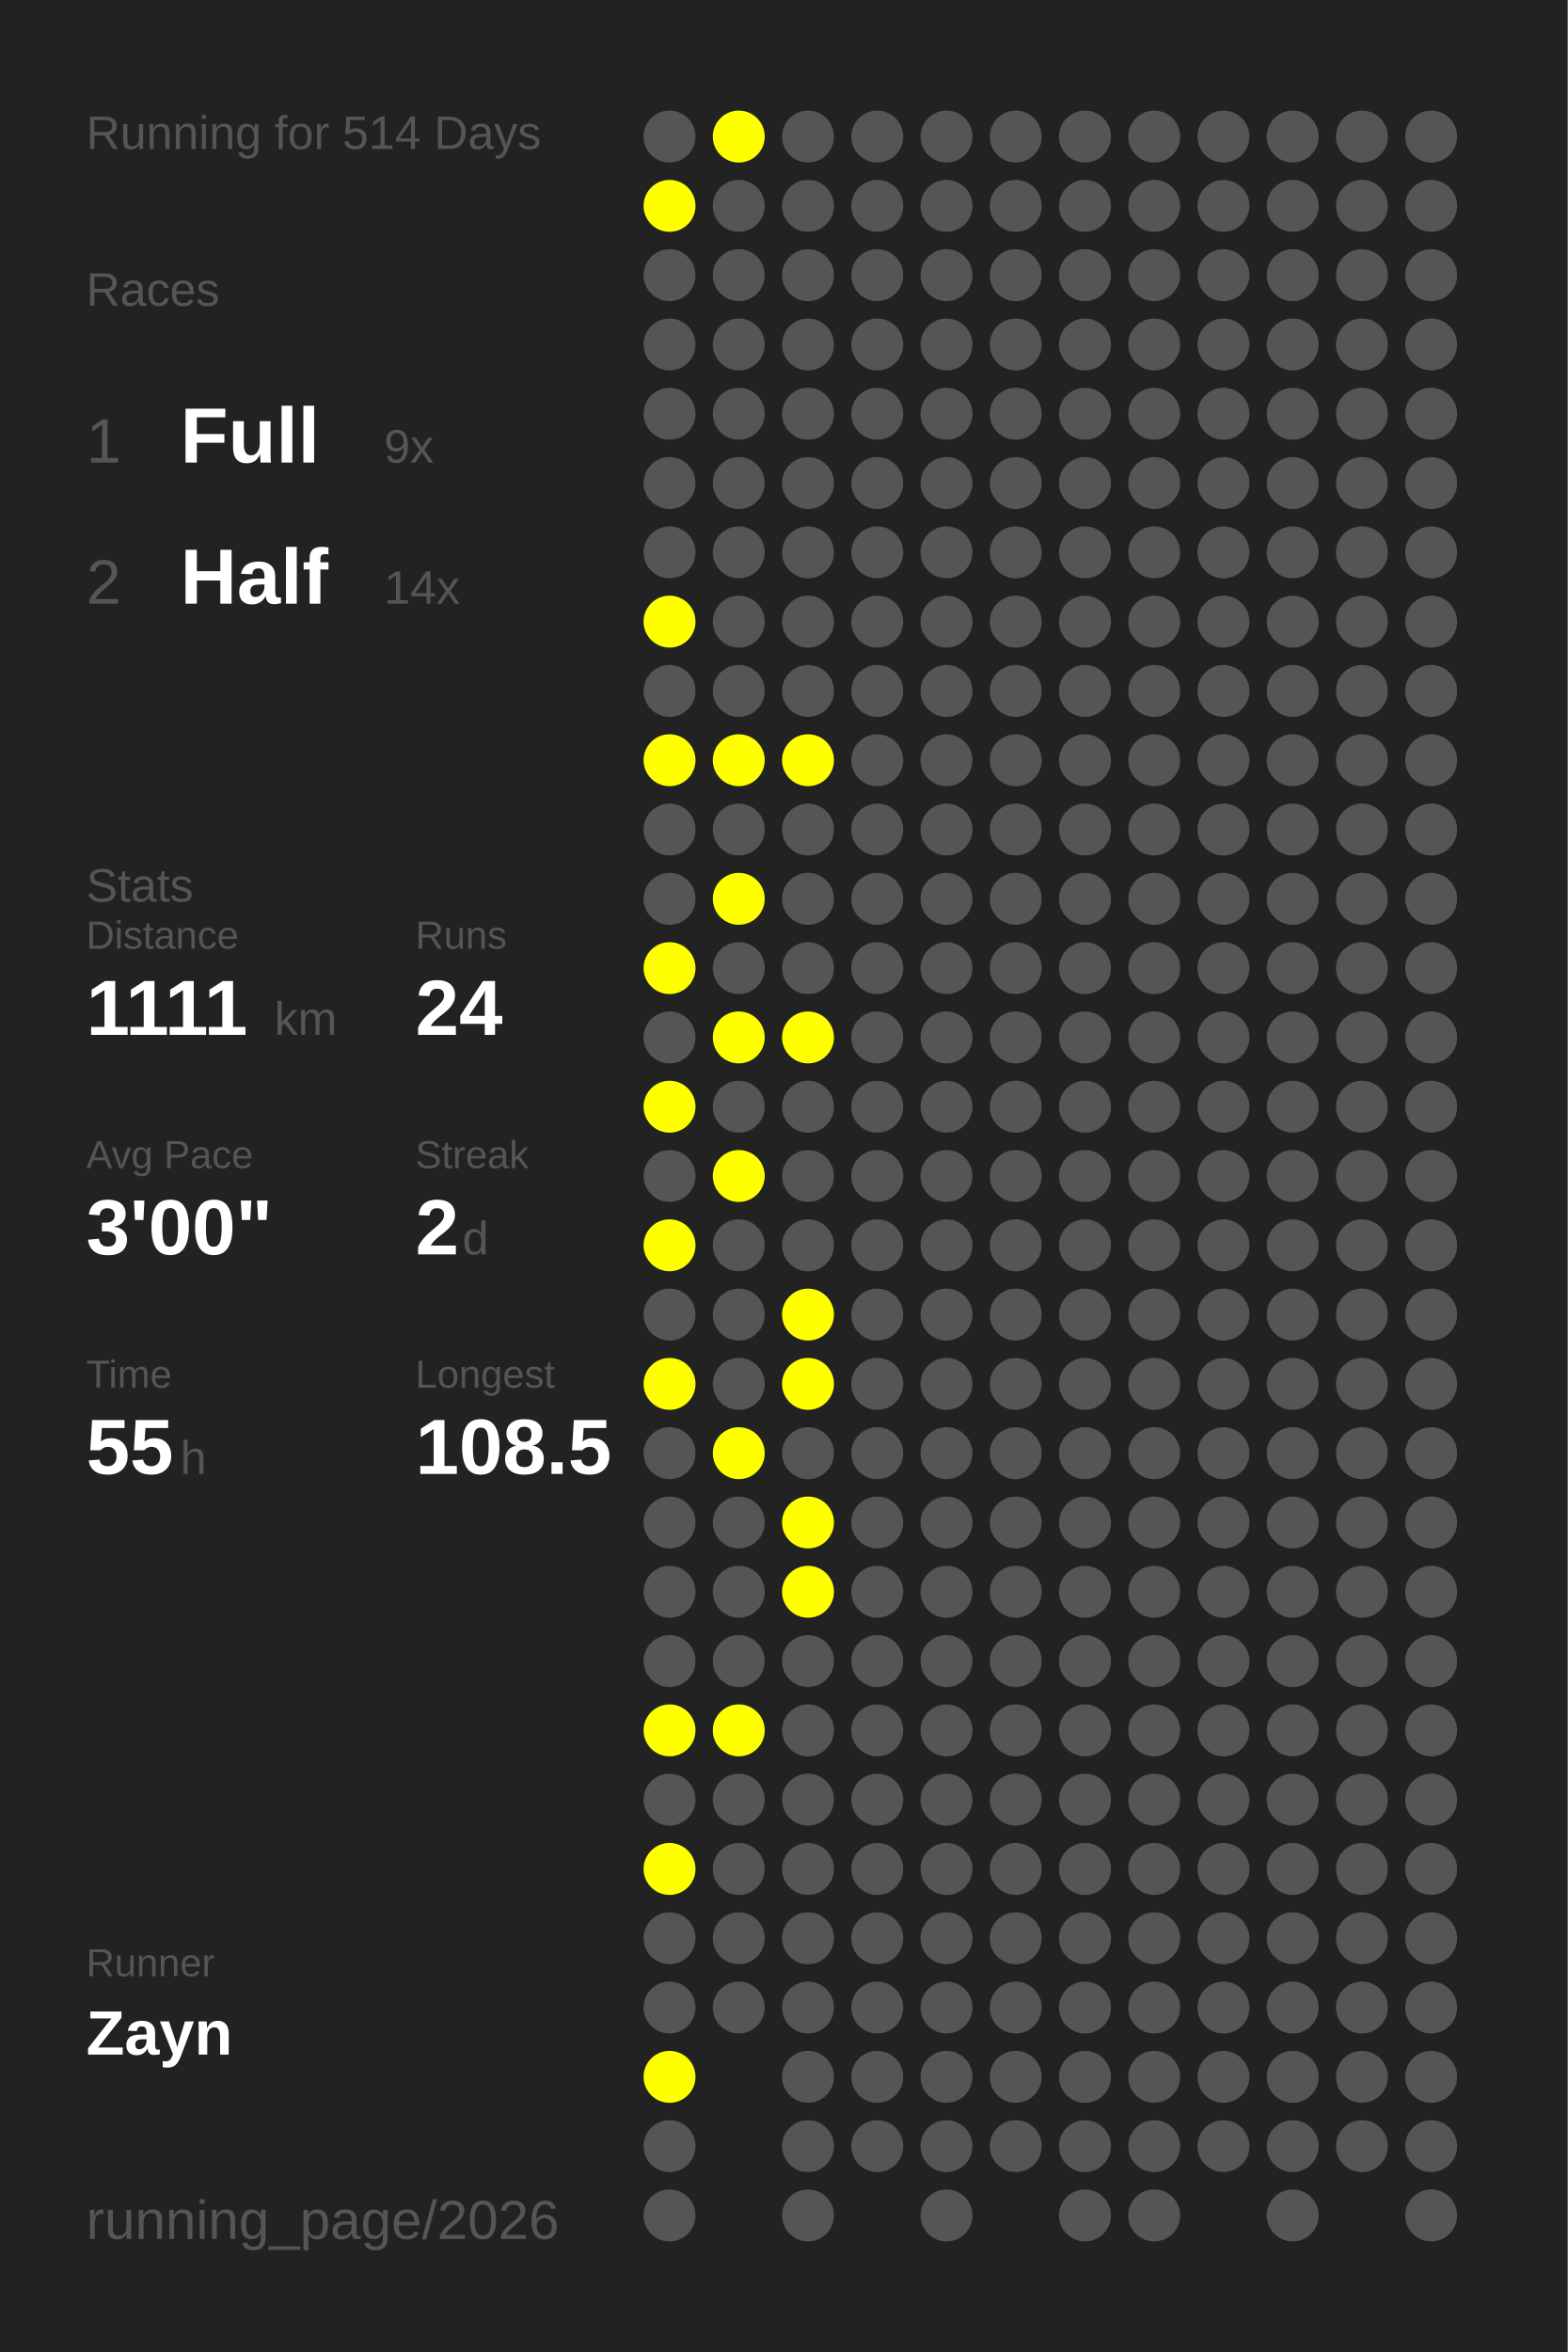
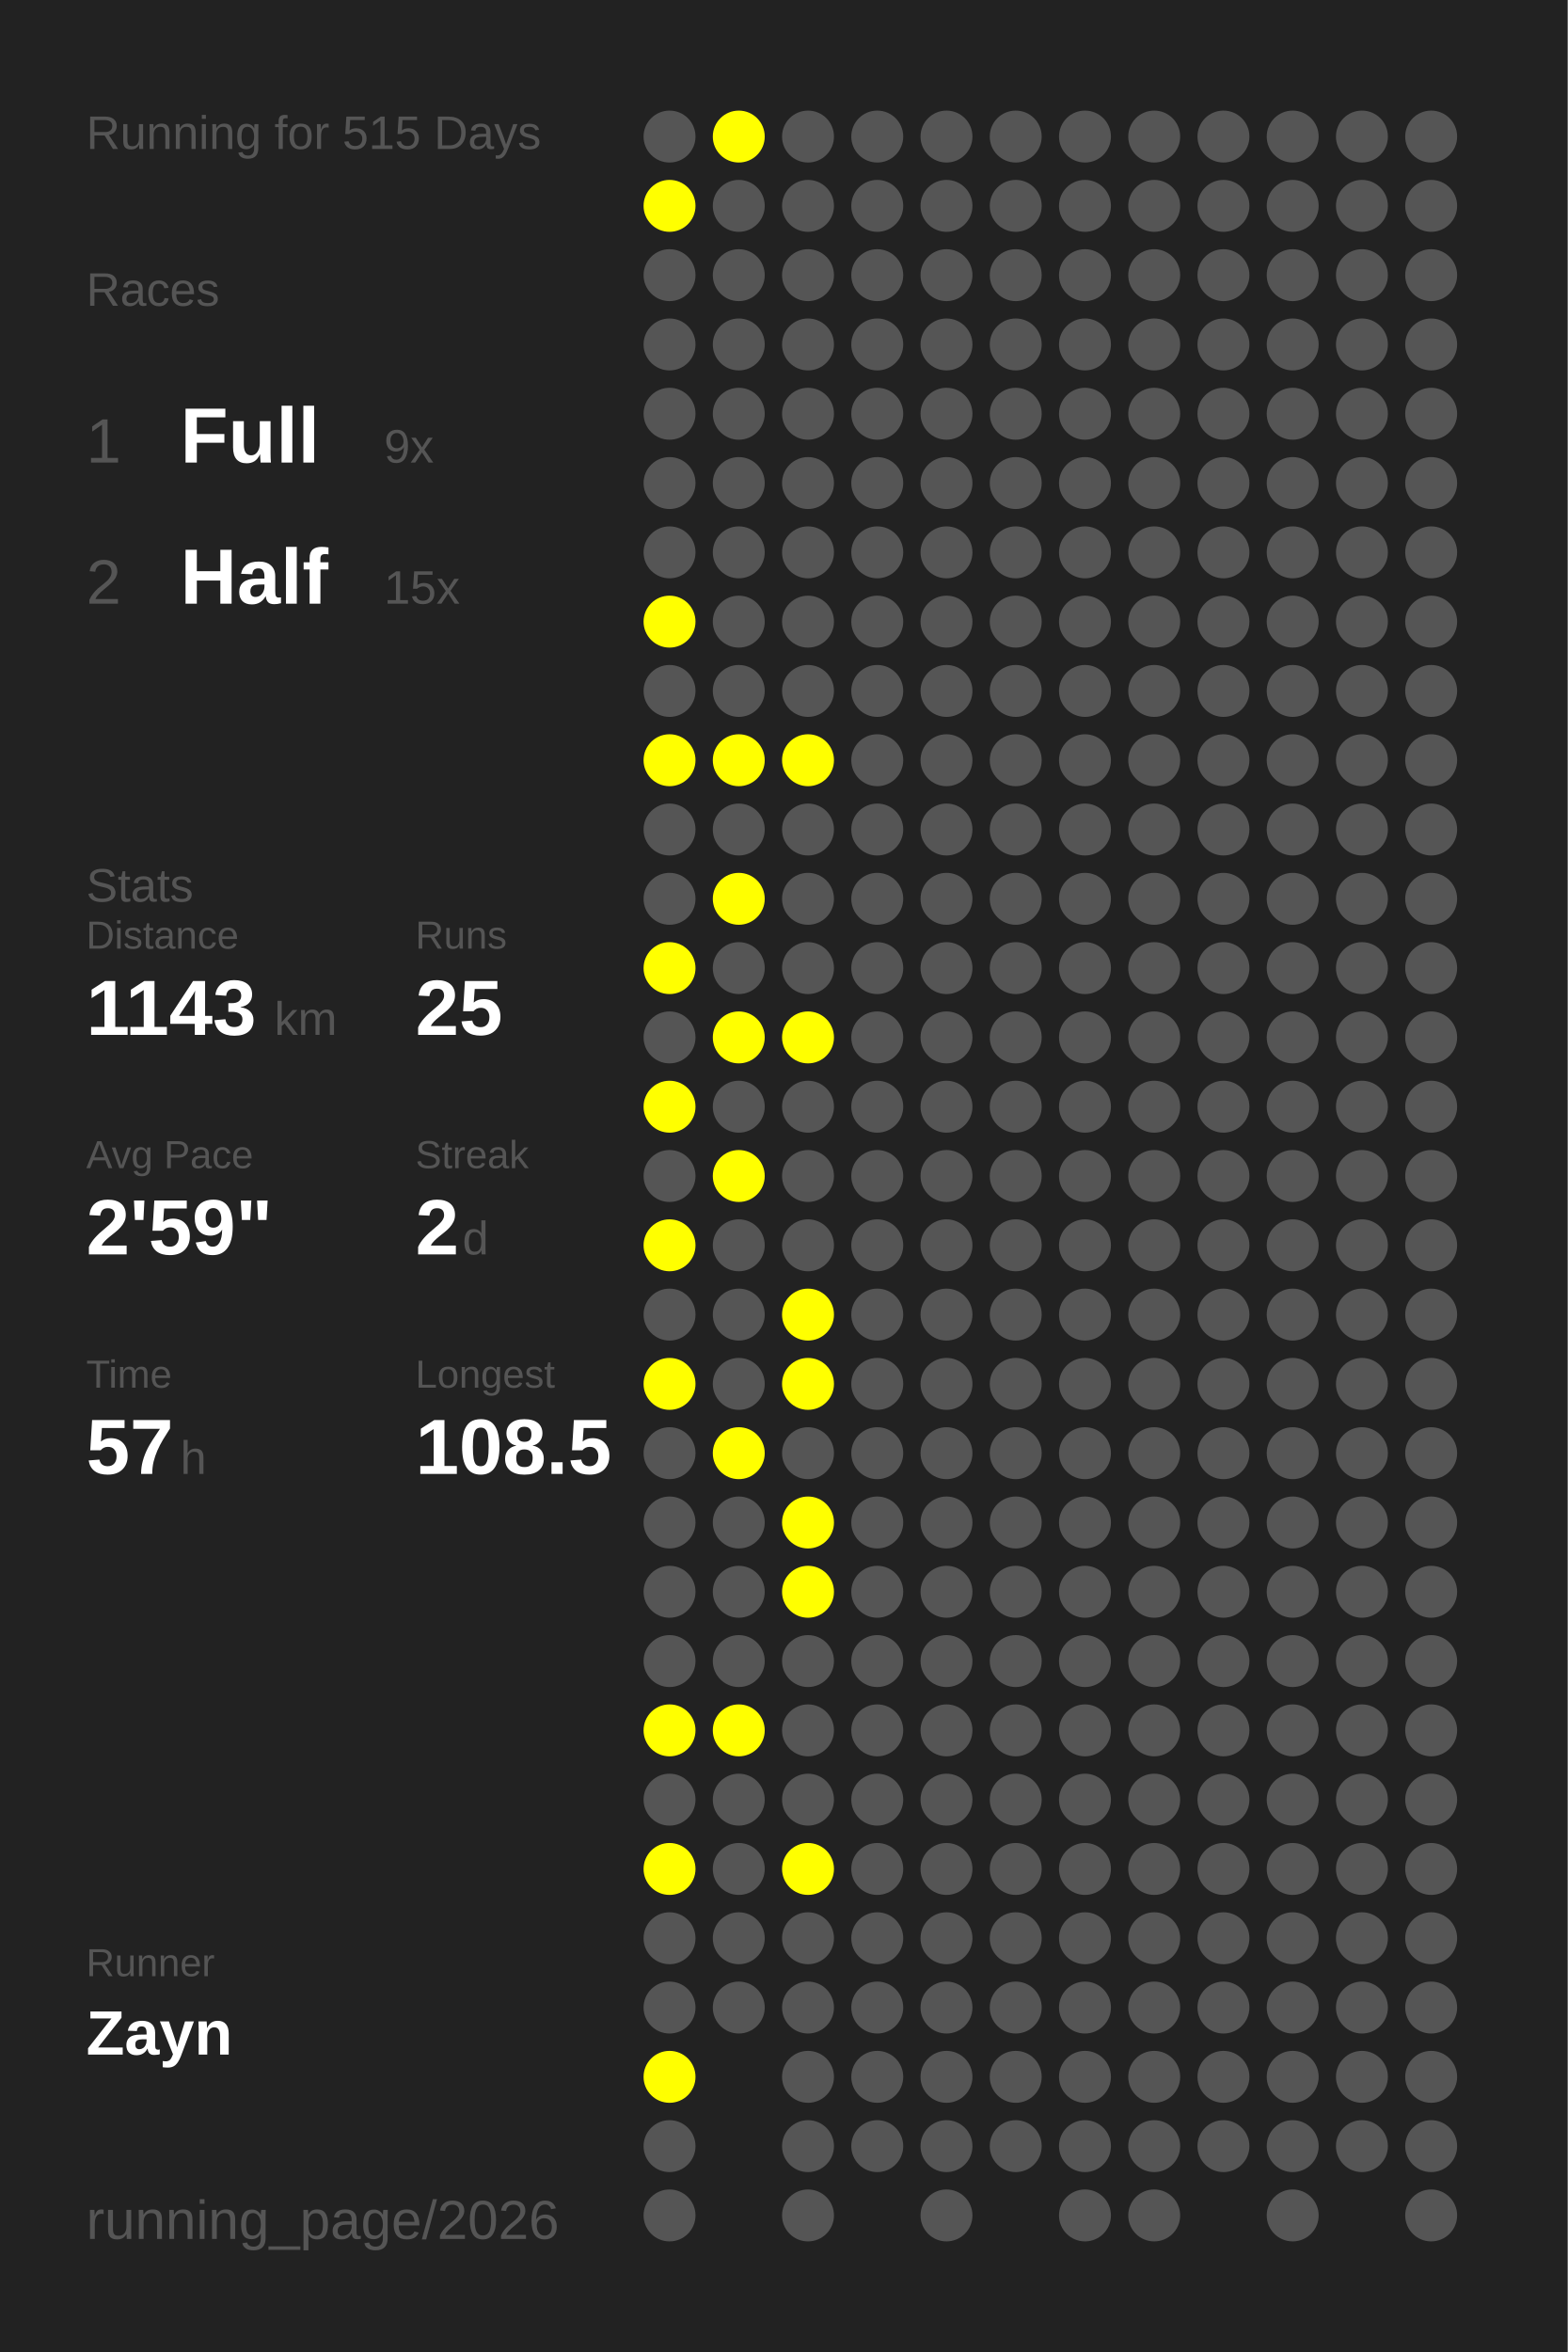
<svg xmlns="http://www.w3.org/2000/svg" baseProfile="full" height="300mm" version="1.1" viewBox="0,0,200,300" width="200mm">
  <defs />
  <rect fill="#222222" height="300" width="200" x="0" y="0" />
-   <text fill="#555555" style="font-size:6px; font-family:Arial;" x="11" y="19">Running for 514 Days</text>
+   <text fill="#555555" style="font-size:6px; font-family:Arial;" x="11" y="19">Running for 515 Days</text>
  <text fill="#555555" style="font-size:6px; font-family:Arial;" x="11" y="39">Races</text>
  <text fill="#555555" style="font-size:8px; font-family:Arial;" x="11" y="59">1</text>
  <text fill="#FFFFFF" style="font-size:10px; font-family:Arial; font-weight:bold;" x="23" y="59">Full</text>
  <text fill="#555555" style="font-size:6px; font-family:Arial;" x="49" y="59">9x</text>
  <text fill="#555555" style="font-size:8px; font-family:Arial;" x="11" y="77">2</text>
  <text fill="#FFFFFF" style="font-size:10px; font-family:Arial; font-weight:bold;" x="23" y="77">Half</text>
-   <text fill="#555555" style="font-size:6px; font-family:Arial;" x="49" y="77">14x</text>
+   <text fill="#555555" style="font-size:6px; font-family:Arial;" x="49" y="77">15x</text>
  <text fill="#555555" style="font-size:6px; font-family:Arial;" x="11" y="115">Stats</text>
  <text fill="#555555" style="font-size:5px; font-family:Arial;" x="11" y="121">Distance</text>
-   <text fill="#FFFFFF" style="font-size:10px; font-family:Arial; font-weight:bold;" x="11" y="132">1111</text>
+   <text fill="#FFFFFF" style="font-size:10px; font-family:Arial; font-weight:bold;" x="11" y="132">1143</text>
  <text fill="#555555" style="font-size:6px; font-family:Arial;" x="35" y="132">km</text>
  <text fill="#555555" style="font-size:5px; font-family:Arial;" x="53" y="121">Runs</text>
-   <text fill="#FFFFFF" style="font-size:10px; font-family:Arial; font-weight:bold;" x="53" y="132">24</text>
+   <text fill="#FFFFFF" style="font-size:10px; font-family:Arial; font-weight:bold;" x="53" y="132">25</text>
  <text fill="#555555" style="font-size:5px; font-family:Arial;" x="11" y="149">Avg Pace</text>
-   <text fill="#FFFFFF" style="font-size:10px; font-family:Arial; font-weight:bold;" x="11" y="160">3'00"</text>
+   <text fill="#FFFFFF" style="font-size:10px; font-family:Arial; font-weight:bold;" x="11" y="160">2'59"</text>
  <text fill="#555555" style="font-size:5px; font-family:Arial;" x="53" y="149">Streak</text>
  <text fill="#FFFFFF" style="font-size:10px; font-family:Arial; font-weight:bold;" x="53" y="160">2</text>
  <text fill="#555555" style="font-size:6px; font-family:Arial;" x="59" y="160">d</text>
  <text fill="#555555" style="font-size:5px; font-family:Arial;" x="11" y="177">Time</text>
-   <text fill="#FFFFFF" style="font-size:10px; font-family:Arial; font-weight:bold;" x="11" y="188">55</text>
+   <text fill="#FFFFFF" style="font-size:10px; font-family:Arial; font-weight:bold;" x="11" y="188">57</text>
  <text fill="#555555" style="font-size:6px; font-family:Arial;" x="23" y="188">h</text>
  <text fill="#555555" style="font-size:5px; font-family:Arial;" x="53" y="177">Longest</text>
  <text fill="#FFFFFF" style="font-size:10px; font-family:Arial; font-weight:bold;" x="53" y="188">108.5</text>
  <text fill="#555555" style="font-size:5px; font-family:Arial;" x="11" y="252.065">Runner</text>
  <text fill="#FFFFFF" style="font-size:8px; font-family:Arial; font-weight:bold;" x="11" y="262.065">Zayn</text>
  <text fill="#555555" style="font-size:7px; font-family:Arial;" x="11" y="285.581">running_page/2026</text>
  <circle cx="85.417" cy="17.419" fill="#555555" r="3.312" />
  <circle cx="85.417" cy="26.258" fill="#FFFF00" r="3.312" />
  <circle cx="85.417" cy="35.097" fill="#555555" r="3.312" />
  <circle cx="85.417" cy="43.935" fill="#555555" r="3.312" />
  <circle cx="85.417" cy="52.774" fill="#555555" r="3.312" />
  <circle cx="85.417" cy="61.613" fill="#555555" r="3.312" />
  <circle cx="85.417" cy="70.452" fill="#555555" r="3.312" />
  <circle cx="85.417" cy="79.29" fill="#FFFF00" r="3.312" />
  <circle cx="85.417" cy="88.129" fill="#555555" r="3.312" />
  <circle cx="85.417" cy="96.968" fill="#FFFF00" r="3.312" />
  <circle cx="85.417" cy="105.806" fill="#555555" r="3.312" />
  <circle cx="85.417" cy="114.645" fill="#555555" r="3.312" />
  <circle cx="85.417" cy="123.484" fill="#FFFF00" r="3.312" />
  <circle cx="85.417" cy="132.323" fill="#555555" r="3.312" />
  <circle cx="85.417" cy="141.161" fill="#FFFF00" r="3.312" />
  <circle cx="85.417" cy="150" fill="#555555" r="3.312" />
  <circle cx="85.417" cy="158.839" fill="#FFFF00" r="3.312" />
  <circle cx="85.417" cy="167.677" fill="#555555" r="3.312" />
  <circle cx="85.417" cy="176.516" fill="#FFFF00" r="3.312" />
  <circle cx="85.417" cy="185.355" fill="#555555" r="3.312" />
  <circle cx="85.417" cy="194.194" fill="#555555" r="3.312" />
  <circle cx="85.417" cy="203.032" fill="#555555" r="3.312" />
  <circle cx="85.417" cy="211.871" fill="#555555" r="3.312" />
  <circle cx="85.417" cy="220.71" fill="#FFFF00" r="3.312" />
  <circle cx="85.417" cy="229.548" fill="#555555" r="3.312" />
  <circle cx="85.417" cy="238.387" fill="#FFFF00" r="3.312" />
  <circle cx="85.417" cy="247.226" fill="#555555" r="3.312" />
  <circle cx="85.417" cy="256.065" fill="#555555" r="3.312" />
  <circle cx="85.417" cy="264.903" fill="#FFFF00" r="3.312" />
  <circle cx="85.417" cy="273.742" fill="#555555" r="3.312" />
  <circle cx="85.417" cy="282.581" fill="#555555" r="3.312" />
  <circle cx="94.25" cy="17.419" fill="#FFFF00" r="3.312" />
  <circle cx="94.25" cy="26.258" fill="#555555" r="3.312" />
  <circle cx="94.25" cy="35.097" fill="#555555" r="3.312" />
  <circle cx="94.25" cy="43.935" fill="#555555" r="3.312" />
  <circle cx="94.25" cy="52.774" fill="#555555" r="3.312" />
  <circle cx="94.25" cy="61.613" fill="#555555" r="3.312" />
  <circle cx="94.25" cy="70.452" fill="#555555" r="3.312" />
  <circle cx="94.25" cy="79.29" fill="#555555" r="3.312" />
  <circle cx="94.25" cy="88.129" fill="#555555" r="3.312" />
  <circle cx="94.25" cy="96.968" fill="#FFFF00" r="3.312" />
  <circle cx="94.25" cy="105.806" fill="#555555" r="3.312" />
  <circle cx="94.25" cy="114.645" fill="#FFFF00" r="3.312" />
  <circle cx="94.25" cy="123.484" fill="#555555" r="3.312" />
  <circle cx="94.25" cy="132.323" fill="#FFFF00" r="3.312" />
  <circle cx="94.25" cy="141.161" fill="#555555" r="3.312" />
  <circle cx="94.25" cy="150" fill="#FFFF00" r="3.312" />
  <circle cx="94.25" cy="158.839" fill="#555555" r="3.312" />
  <circle cx="94.25" cy="167.677" fill="#555555" r="3.312" />
  <circle cx="94.25" cy="176.516" fill="#555555" r="3.312" />
  <circle cx="94.25" cy="185.355" fill="#FFFF00" r="3.312" />
  <circle cx="94.25" cy="194.194" fill="#555555" r="3.312" />
  <circle cx="94.25" cy="203.032" fill="#555555" r="3.312" />
  <circle cx="94.25" cy="211.871" fill="#555555" r="3.312" />
  <circle cx="94.25" cy="220.71" fill="#FFFF00" r="3.312" />
  <circle cx="94.25" cy="229.548" fill="#555555" r="3.312" />
  <circle cx="94.25" cy="238.387" fill="#555555" r="3.312" />
  <circle cx="94.25" cy="247.226" fill="#555555" r="3.312" />
  <circle cx="94.25" cy="256.065" fill="#555555" r="3.312" />
  <circle cx="103.083" cy="17.419" fill="#555555" r="3.312" />
  <circle cx="103.083" cy="26.258" fill="#555555" r="3.312" />
  <circle cx="103.083" cy="35.097" fill="#555555" r="3.312" />
  <circle cx="103.083" cy="43.935" fill="#555555" r="3.312" />
  <circle cx="103.083" cy="52.774" fill="#555555" r="3.312" />
  <circle cx="103.083" cy="61.613" fill="#555555" r="3.312" />
  <circle cx="103.083" cy="70.452" fill="#555555" r="3.312" />
  <circle cx="103.083" cy="79.29" fill="#555555" r="3.312" />
  <circle cx="103.083" cy="88.129" fill="#555555" r="3.312" />
  <circle cx="103.083" cy="96.968" fill="#FFFF00" r="3.312" />
  <circle cx="103.083" cy="105.806" fill="#555555" r="3.312" />
  <circle cx="103.083" cy="114.645" fill="#555555" r="3.312" />
  <circle cx="103.083" cy="123.484" fill="#555555" r="3.312" />
  <circle cx="103.083" cy="132.323" fill="#FFFF00" r="3.312" />
  <circle cx="103.083" cy="141.161" fill="#555555" r="3.312" />
  <circle cx="103.083" cy="150" fill="#555555" r="3.312" />
  <circle cx="103.083" cy="158.839" fill="#555555" r="3.312" />
  <circle cx="103.083" cy="167.677" fill="#FFFF00" r="3.312" />
  <circle cx="103.083" cy="176.516" fill="#FFFF00" r="3.312" />
  <circle cx="103.083" cy="185.355" fill="#555555" r="3.312" />
  <circle cx="103.083" cy="194.194" fill="#FFFF00" r="3.312" />
  <circle cx="103.083" cy="203.032" fill="#FFFF00" r="3.312" />
  <circle cx="103.083" cy="211.871" fill="#555555" r="3.312" />
  <circle cx="103.083" cy="220.71" fill="#555555" r="3.312" />
  <circle cx="103.083" cy="229.548" fill="#555555" r="3.312" />
-   <circle cx="103.083" cy="238.387" fill="#555555" r="3.312" />
+   <circle cx="103.083" cy="238.387" fill="#FFFF00" r="3.312" />
  <circle cx="103.083" cy="247.226" fill="#555555" r="3.312" />
  <circle cx="103.083" cy="256.065" fill="#555555" r="3.312" />
  <circle cx="103.083" cy="264.903" fill="#555555" r="3.312" />
  <circle cx="103.083" cy="273.742" fill="#555555" r="3.312" />
  <circle cx="103.083" cy="282.581" fill="#555555" r="3.312" />
  <circle cx="111.917" cy="17.419" fill="#555555" r="3.312" />
  <circle cx="111.917" cy="26.258" fill="#555555" r="3.312" />
  <circle cx="111.917" cy="35.097" fill="#555555" r="3.312" />
  <circle cx="111.917" cy="43.935" fill="#555555" r="3.312" />
  <circle cx="111.917" cy="52.774" fill="#555555" r="3.312" />
  <circle cx="111.917" cy="61.613" fill="#555555" r="3.312" />
  <circle cx="111.917" cy="70.452" fill="#555555" r="3.312" />
  <circle cx="111.917" cy="79.29" fill="#555555" r="3.312" />
  <circle cx="111.917" cy="88.129" fill="#555555" r="3.312" />
  <circle cx="111.917" cy="96.968" fill="#555555" r="3.312" />
  <circle cx="111.917" cy="105.806" fill="#555555" r="3.312" />
  <circle cx="111.917" cy="114.645" fill="#555555" r="3.312" />
  <circle cx="111.917" cy="123.484" fill="#555555" r="3.312" />
  <circle cx="111.917" cy="132.323" fill="#555555" r="3.312" />
  <circle cx="111.917" cy="141.161" fill="#555555" r="3.312" />
  <circle cx="111.917" cy="150" fill="#555555" r="3.312" />
  <circle cx="111.917" cy="158.839" fill="#555555" r="3.312" />
  <circle cx="111.917" cy="167.677" fill="#555555" r="3.312" />
  <circle cx="111.917" cy="176.516" fill="#555555" r="3.312" />
  <circle cx="111.917" cy="185.355" fill="#555555" r="3.312" />
  <circle cx="111.917" cy="194.194" fill="#555555" r="3.312" />
  <circle cx="111.917" cy="203.032" fill="#555555" r="3.312" />
  <circle cx="111.917" cy="211.871" fill="#555555" r="3.312" />
  <circle cx="111.917" cy="220.71" fill="#555555" r="3.312" />
  <circle cx="111.917" cy="229.548" fill="#555555" r="3.312" />
  <circle cx="111.917" cy="238.387" fill="#555555" r="3.312" />
  <circle cx="111.917" cy="247.226" fill="#555555" r="3.312" />
  <circle cx="111.917" cy="256.065" fill="#555555" r="3.312" />
  <circle cx="111.917" cy="264.903" fill="#555555" r="3.312" />
  <circle cx="111.917" cy="273.742" fill="#555555" r="3.312" />
  <circle cx="120.75" cy="17.419" fill="#555555" r="3.312" />
  <circle cx="120.75" cy="26.258" fill="#555555" r="3.312" />
  <circle cx="120.75" cy="35.097" fill="#555555" r="3.312" />
  <circle cx="120.75" cy="43.935" fill="#555555" r="3.312" />
  <circle cx="120.75" cy="52.774" fill="#555555" r="3.312" />
  <circle cx="120.75" cy="61.613" fill="#555555" r="3.312" />
  <circle cx="120.75" cy="70.452" fill="#555555" r="3.312" />
  <circle cx="120.75" cy="79.29" fill="#555555" r="3.312" />
  <circle cx="120.75" cy="88.129" fill="#555555" r="3.312" />
  <circle cx="120.75" cy="96.968" fill="#555555" r="3.312" />
  <circle cx="120.75" cy="105.806" fill="#555555" r="3.312" />
  <circle cx="120.75" cy="114.645" fill="#555555" r="3.312" />
  <circle cx="120.75" cy="123.484" fill="#555555" r="3.312" />
  <circle cx="120.75" cy="132.323" fill="#555555" r="3.312" />
  <circle cx="120.75" cy="141.161" fill="#555555" r="3.312" />
  <circle cx="120.75" cy="150" fill="#555555" r="3.312" />
  <circle cx="120.75" cy="158.839" fill="#555555" r="3.312" />
  <circle cx="120.75" cy="167.677" fill="#555555" r="3.312" />
  <circle cx="120.75" cy="176.516" fill="#555555" r="3.312" />
  <circle cx="120.75" cy="185.355" fill="#555555" r="3.312" />
  <circle cx="120.75" cy="194.194" fill="#555555" r="3.312" />
  <circle cx="120.75" cy="203.032" fill="#555555" r="3.312" />
  <circle cx="120.75" cy="211.871" fill="#555555" r="3.312" />
  <circle cx="120.75" cy="220.71" fill="#555555" r="3.312" />
  <circle cx="120.75" cy="229.548" fill="#555555" r="3.312" />
  <circle cx="120.75" cy="238.387" fill="#555555" r="3.312" />
  <circle cx="120.75" cy="247.226" fill="#555555" r="3.312" />
  <circle cx="120.75" cy="256.065" fill="#555555" r="3.312" />
  <circle cx="120.75" cy="264.903" fill="#555555" r="3.312" />
  <circle cx="120.75" cy="273.742" fill="#555555" r="3.312" />
  <circle cx="120.75" cy="282.581" fill="#555555" r="3.312" />
  <circle cx="129.583" cy="17.419" fill="#555555" r="3.312" />
  <circle cx="129.583" cy="26.258" fill="#555555" r="3.312" />
  <circle cx="129.583" cy="35.097" fill="#555555" r="3.312" />
  <circle cx="129.583" cy="43.935" fill="#555555" r="3.312" />
  <circle cx="129.583" cy="52.774" fill="#555555" r="3.312" />
  <circle cx="129.583" cy="61.613" fill="#555555" r="3.312" />
  <circle cx="129.583" cy="70.452" fill="#555555" r="3.312" />
  <circle cx="129.583" cy="79.29" fill="#555555" r="3.312" />
  <circle cx="129.583" cy="88.129" fill="#555555" r="3.312" />
  <circle cx="129.583" cy="96.968" fill="#555555" r="3.312" />
  <circle cx="129.583" cy="105.806" fill="#555555" r="3.312" />
  <circle cx="129.583" cy="114.645" fill="#555555" r="3.312" />
  <circle cx="129.583" cy="123.484" fill="#555555" r="3.312" />
  <circle cx="129.583" cy="132.323" fill="#555555" r="3.312" />
  <circle cx="129.583" cy="141.161" fill="#555555" r="3.312" />
  <circle cx="129.583" cy="150" fill="#555555" r="3.312" />
  <circle cx="129.583" cy="158.839" fill="#555555" r="3.312" />
  <circle cx="129.583" cy="167.677" fill="#555555" r="3.312" />
  <circle cx="129.583" cy="176.516" fill="#555555" r="3.312" />
  <circle cx="129.583" cy="185.355" fill="#555555" r="3.312" />
  <circle cx="129.583" cy="194.194" fill="#555555" r="3.312" />
  <circle cx="129.583" cy="203.032" fill="#555555" r="3.312" />
  <circle cx="129.583" cy="211.871" fill="#555555" r="3.312" />
  <circle cx="129.583" cy="220.71" fill="#555555" r="3.312" />
  <circle cx="129.583" cy="229.548" fill="#555555" r="3.312" />
  <circle cx="129.583" cy="238.387" fill="#555555" r="3.312" />
  <circle cx="129.583" cy="247.226" fill="#555555" r="3.312" />
  <circle cx="129.583" cy="256.065" fill="#555555" r="3.312" />
  <circle cx="129.583" cy="264.903" fill="#555555" r="3.312" />
  <circle cx="129.583" cy="273.742" fill="#555555" r="3.312" />
  <circle cx="138.417" cy="17.419" fill="#555555" r="3.312" />
  <circle cx="138.417" cy="26.258" fill="#555555" r="3.312" />
  <circle cx="138.417" cy="35.097" fill="#555555" r="3.312" />
  <circle cx="138.417" cy="43.935" fill="#555555" r="3.312" />
  <circle cx="138.417" cy="52.774" fill="#555555" r="3.312" />
  <circle cx="138.417" cy="61.613" fill="#555555" r="3.312" />
  <circle cx="138.417" cy="70.452" fill="#555555" r="3.312" />
  <circle cx="138.417" cy="79.29" fill="#555555" r="3.312" />
  <circle cx="138.417" cy="88.129" fill="#555555" r="3.312" />
  <circle cx="138.417" cy="96.968" fill="#555555" r="3.312" />
  <circle cx="138.417" cy="105.806" fill="#555555" r="3.312" />
  <circle cx="138.417" cy="114.645" fill="#555555" r="3.312" />
  <circle cx="138.417" cy="123.484" fill="#555555" r="3.312" />
  <circle cx="138.417" cy="132.323" fill="#555555" r="3.312" />
  <circle cx="138.417" cy="141.161" fill="#555555" r="3.312" />
  <circle cx="138.417" cy="150" fill="#555555" r="3.312" />
  <circle cx="138.417" cy="158.839" fill="#555555" r="3.312" />
  <circle cx="138.417" cy="167.677" fill="#555555" r="3.312" />
  <circle cx="138.417" cy="176.516" fill="#555555" r="3.312" />
  <circle cx="138.417" cy="185.355" fill="#555555" r="3.312" />
  <circle cx="138.417" cy="194.194" fill="#555555" r="3.312" />
  <circle cx="138.417" cy="203.032" fill="#555555" r="3.312" />
  <circle cx="138.417" cy="211.871" fill="#555555" r="3.312" />
  <circle cx="138.417" cy="220.71" fill="#555555" r="3.312" />
  <circle cx="138.417" cy="229.548" fill="#555555" r="3.312" />
  <circle cx="138.417" cy="238.387" fill="#555555" r="3.312" />
  <circle cx="138.417" cy="247.226" fill="#555555" r="3.312" />
  <circle cx="138.417" cy="256.065" fill="#555555" r="3.312" />
  <circle cx="138.417" cy="264.903" fill="#555555" r="3.312" />
  <circle cx="138.417" cy="273.742" fill="#555555" r="3.312" />
  <circle cx="138.417" cy="282.581" fill="#555555" r="3.312" />
  <circle cx="147.25" cy="17.419" fill="#555555" r="3.312" />
  <circle cx="147.25" cy="26.258" fill="#555555" r="3.312" />
  <circle cx="147.25" cy="35.097" fill="#555555" r="3.312" />
  <circle cx="147.25" cy="43.935" fill="#555555" r="3.312" />
  <circle cx="147.25" cy="52.774" fill="#555555" r="3.312" />
  <circle cx="147.25" cy="61.613" fill="#555555" r="3.312" />
  <circle cx="147.25" cy="70.452" fill="#555555" r="3.312" />
  <circle cx="147.25" cy="79.29" fill="#555555" r="3.312" />
  <circle cx="147.25" cy="88.129" fill="#555555" r="3.312" />
  <circle cx="147.25" cy="96.968" fill="#555555" r="3.312" />
  <circle cx="147.25" cy="105.806" fill="#555555" r="3.312" />
  <circle cx="147.25" cy="114.645" fill="#555555" r="3.312" />
  <circle cx="147.25" cy="123.484" fill="#555555" r="3.312" />
  <circle cx="147.25" cy="132.323" fill="#555555" r="3.312" />
  <circle cx="147.25" cy="141.161" fill="#555555" r="3.312" />
  <circle cx="147.25" cy="150" fill="#555555" r="3.312" />
  <circle cx="147.25" cy="158.839" fill="#555555" r="3.312" />
  <circle cx="147.25" cy="167.677" fill="#555555" r="3.312" />
  <circle cx="147.25" cy="176.516" fill="#555555" r="3.312" />
  <circle cx="147.25" cy="185.355" fill="#555555" r="3.312" />
  <circle cx="147.25" cy="194.194" fill="#555555" r="3.312" />
  <circle cx="147.25" cy="203.032" fill="#555555" r="3.312" />
  <circle cx="147.25" cy="211.871" fill="#555555" r="3.312" />
  <circle cx="147.25" cy="220.71" fill="#555555" r="3.312" />
  <circle cx="147.25" cy="229.548" fill="#555555" r="3.312" />
  <circle cx="147.25" cy="238.387" fill="#555555" r="3.312" />
  <circle cx="147.25" cy="247.226" fill="#555555" r="3.312" />
  <circle cx="147.25" cy="256.065" fill="#555555" r="3.312" />
  <circle cx="147.25" cy="264.903" fill="#555555" r="3.312" />
  <circle cx="147.25" cy="273.742" fill="#555555" r="3.312" />
  <circle cx="147.25" cy="282.581" fill="#555555" r="3.312" />
  <circle cx="156.083" cy="17.419" fill="#555555" r="3.312" />
  <circle cx="156.083" cy="26.258" fill="#555555" r="3.312" />
  <circle cx="156.083" cy="35.097" fill="#555555" r="3.312" />
  <circle cx="156.083" cy="43.935" fill="#555555" r="3.312" />
  <circle cx="156.083" cy="52.774" fill="#555555" r="3.312" />
  <circle cx="156.083" cy="61.613" fill="#555555" r="3.312" />
  <circle cx="156.083" cy="70.452" fill="#555555" r="3.312" />
  <circle cx="156.083" cy="79.29" fill="#555555" r="3.312" />
  <circle cx="156.083" cy="88.129" fill="#555555" r="3.312" />
  <circle cx="156.083" cy="96.968" fill="#555555" r="3.312" />
  <circle cx="156.083" cy="105.806" fill="#555555" r="3.312" />
  <circle cx="156.083" cy="114.645" fill="#555555" r="3.312" />
  <circle cx="156.083" cy="123.484" fill="#555555" r="3.312" />
  <circle cx="156.083" cy="132.323" fill="#555555" r="3.312" />
  <circle cx="156.083" cy="141.161" fill="#555555" r="3.312" />
  <circle cx="156.083" cy="150" fill="#555555" r="3.312" />
  <circle cx="156.083" cy="158.839" fill="#555555" r="3.312" />
  <circle cx="156.083" cy="167.677" fill="#555555" r="3.312" />
  <circle cx="156.083" cy="176.516" fill="#555555" r="3.312" />
  <circle cx="156.083" cy="185.355" fill="#555555" r="3.312" />
  <circle cx="156.083" cy="194.194" fill="#555555" r="3.312" />
  <circle cx="156.083" cy="203.032" fill="#555555" r="3.312" />
  <circle cx="156.083" cy="211.871" fill="#555555" r="3.312" />
  <circle cx="156.083" cy="220.71" fill="#555555" r="3.312" />
  <circle cx="156.083" cy="229.548" fill="#555555" r="3.312" />
  <circle cx="156.083" cy="238.387" fill="#555555" r="3.312" />
  <circle cx="156.083" cy="247.226" fill="#555555" r="3.312" />
  <circle cx="156.083" cy="256.065" fill="#555555" r="3.312" />
  <circle cx="156.083" cy="264.903" fill="#555555" r="3.312" />
  <circle cx="156.083" cy="273.742" fill="#555555" r="3.312" />
  <circle cx="164.917" cy="17.419" fill="#555555" r="3.312" />
  <circle cx="164.917" cy="26.258" fill="#555555" r="3.312" />
  <circle cx="164.917" cy="35.097" fill="#555555" r="3.312" />
  <circle cx="164.917" cy="43.935" fill="#555555" r="3.312" />
  <circle cx="164.917" cy="52.774" fill="#555555" r="3.312" />
  <circle cx="164.917" cy="61.613" fill="#555555" r="3.312" />
  <circle cx="164.917" cy="70.452" fill="#555555" r="3.312" />
  <circle cx="164.917" cy="79.29" fill="#555555" r="3.312" />
  <circle cx="164.917" cy="88.129" fill="#555555" r="3.312" />
  <circle cx="164.917" cy="96.968" fill="#555555" r="3.312" />
  <circle cx="164.917" cy="105.806" fill="#555555" r="3.312" />
  <circle cx="164.917" cy="114.645" fill="#555555" r="3.312" />
  <circle cx="164.917" cy="123.484" fill="#555555" r="3.312" />
  <circle cx="164.917" cy="132.323" fill="#555555" r="3.312" />
  <circle cx="164.917" cy="141.161" fill="#555555" r="3.312" />
  <circle cx="164.917" cy="150" fill="#555555" r="3.312" />
  <circle cx="164.917" cy="158.839" fill="#555555" r="3.312" />
  <circle cx="164.917" cy="167.677" fill="#555555" r="3.312" />
  <circle cx="164.917" cy="176.516" fill="#555555" r="3.312" />
  <circle cx="164.917" cy="185.355" fill="#555555" r="3.312" />
  <circle cx="164.917" cy="194.194" fill="#555555" r="3.312" />
  <circle cx="164.917" cy="203.032" fill="#555555" r="3.312" />
  <circle cx="164.917" cy="211.871" fill="#555555" r="3.312" />
  <circle cx="164.917" cy="220.71" fill="#555555" r="3.312" />
  <circle cx="164.917" cy="229.548" fill="#555555" r="3.312" />
  <circle cx="164.917" cy="238.387" fill="#555555" r="3.312" />
  <circle cx="164.917" cy="247.226" fill="#555555" r="3.312" />
  <circle cx="164.917" cy="256.065" fill="#555555" r="3.312" />
  <circle cx="164.917" cy="264.903" fill="#555555" r="3.312" />
  <circle cx="164.917" cy="273.742" fill="#555555" r="3.312" />
  <circle cx="164.917" cy="282.581" fill="#555555" r="3.312" />
  <circle cx="173.75" cy="17.419" fill="#555555" r="3.312" />
  <circle cx="173.75" cy="26.258" fill="#555555" r="3.312" />
  <circle cx="173.75" cy="35.097" fill="#555555" r="3.312" />
  <circle cx="173.75" cy="43.935" fill="#555555" r="3.312" />
  <circle cx="173.75" cy="52.774" fill="#555555" r="3.312" />
  <circle cx="173.75" cy="61.613" fill="#555555" r="3.312" />
  <circle cx="173.75" cy="70.452" fill="#555555" r="3.312" />
  <circle cx="173.75" cy="79.29" fill="#555555" r="3.312" />
  <circle cx="173.75" cy="88.129" fill="#555555" r="3.312" />
  <circle cx="173.75" cy="96.968" fill="#555555" r="3.312" />
  <circle cx="173.75" cy="105.806" fill="#555555" r="3.312" />
  <circle cx="173.75" cy="114.645" fill="#555555" r="3.312" />
  <circle cx="173.75" cy="123.484" fill="#555555" r="3.312" />
  <circle cx="173.75" cy="132.323" fill="#555555" r="3.312" />
  <circle cx="173.75" cy="141.161" fill="#555555" r="3.312" />
  <circle cx="173.75" cy="150" fill="#555555" r="3.312" />
  <circle cx="173.75" cy="158.839" fill="#555555" r="3.312" />
  <circle cx="173.75" cy="167.677" fill="#555555" r="3.312" />
  <circle cx="173.75" cy="176.516" fill="#555555" r="3.312" />
  <circle cx="173.75" cy="185.355" fill="#555555" r="3.312" />
  <circle cx="173.75" cy="194.194" fill="#555555" r="3.312" />
  <circle cx="173.75" cy="203.032" fill="#555555" r="3.312" />
  <circle cx="173.75" cy="211.871" fill="#555555" r="3.312" />
  <circle cx="173.75" cy="220.71" fill="#555555" r="3.312" />
  <circle cx="173.75" cy="229.548" fill="#555555" r="3.312" />
  <circle cx="173.75" cy="238.387" fill="#555555" r="3.312" />
  <circle cx="173.75" cy="247.226" fill="#555555" r="3.312" />
  <circle cx="173.75" cy="256.065" fill="#555555" r="3.312" />
  <circle cx="173.75" cy="264.903" fill="#555555" r="3.312" />
  <circle cx="173.75" cy="273.742" fill="#555555" r="3.312" />
  <circle cx="182.583" cy="17.419" fill="#555555" r="3.312" />
  <circle cx="182.583" cy="26.258" fill="#555555" r="3.312" />
  <circle cx="182.583" cy="35.097" fill="#555555" r="3.312" />
  <circle cx="182.583" cy="43.935" fill="#555555" r="3.312" />
  <circle cx="182.583" cy="52.774" fill="#555555" r="3.312" />
  <circle cx="182.583" cy="61.613" fill="#555555" r="3.312" />
  <circle cx="182.583" cy="70.452" fill="#555555" r="3.312" />
  <circle cx="182.583" cy="79.29" fill="#555555" r="3.312" />
  <circle cx="182.583" cy="88.129" fill="#555555" r="3.312" />
  <circle cx="182.583" cy="96.968" fill="#555555" r="3.312" />
  <circle cx="182.583" cy="105.806" fill="#555555" r="3.312" />
  <circle cx="182.583" cy="114.645" fill="#555555" r="3.312" />
  <circle cx="182.583" cy="123.484" fill="#555555" r="3.312" />
  <circle cx="182.583" cy="132.323" fill="#555555" r="3.312" />
  <circle cx="182.583" cy="141.161" fill="#555555" r="3.312" />
  <circle cx="182.583" cy="150" fill="#555555" r="3.312" />
  <circle cx="182.583" cy="158.839" fill="#555555" r="3.312" />
  <circle cx="182.583" cy="167.677" fill="#555555" r="3.312" />
  <circle cx="182.583" cy="176.516" fill="#555555" r="3.312" />
  <circle cx="182.583" cy="185.355" fill="#555555" r="3.312" />
  <circle cx="182.583" cy="194.194" fill="#555555" r="3.312" />
  <circle cx="182.583" cy="203.032" fill="#555555" r="3.312" />
  <circle cx="182.583" cy="211.871" fill="#555555" r="3.312" />
  <circle cx="182.583" cy="220.71" fill="#555555" r="3.312" />
  <circle cx="182.583" cy="229.548" fill="#555555" r="3.312" />
  <circle cx="182.583" cy="238.387" fill="#555555" r="3.312" />
  <circle cx="182.583" cy="247.226" fill="#555555" r="3.312" />
  <circle cx="182.583" cy="256.065" fill="#555555" r="3.312" />
  <circle cx="182.583" cy="264.903" fill="#555555" r="3.312" />
  <circle cx="182.583" cy="273.742" fill="#555555" r="3.312" />
  <circle cx="182.583" cy="282.581" fill="#555555" r="3.312" />
</svg>
